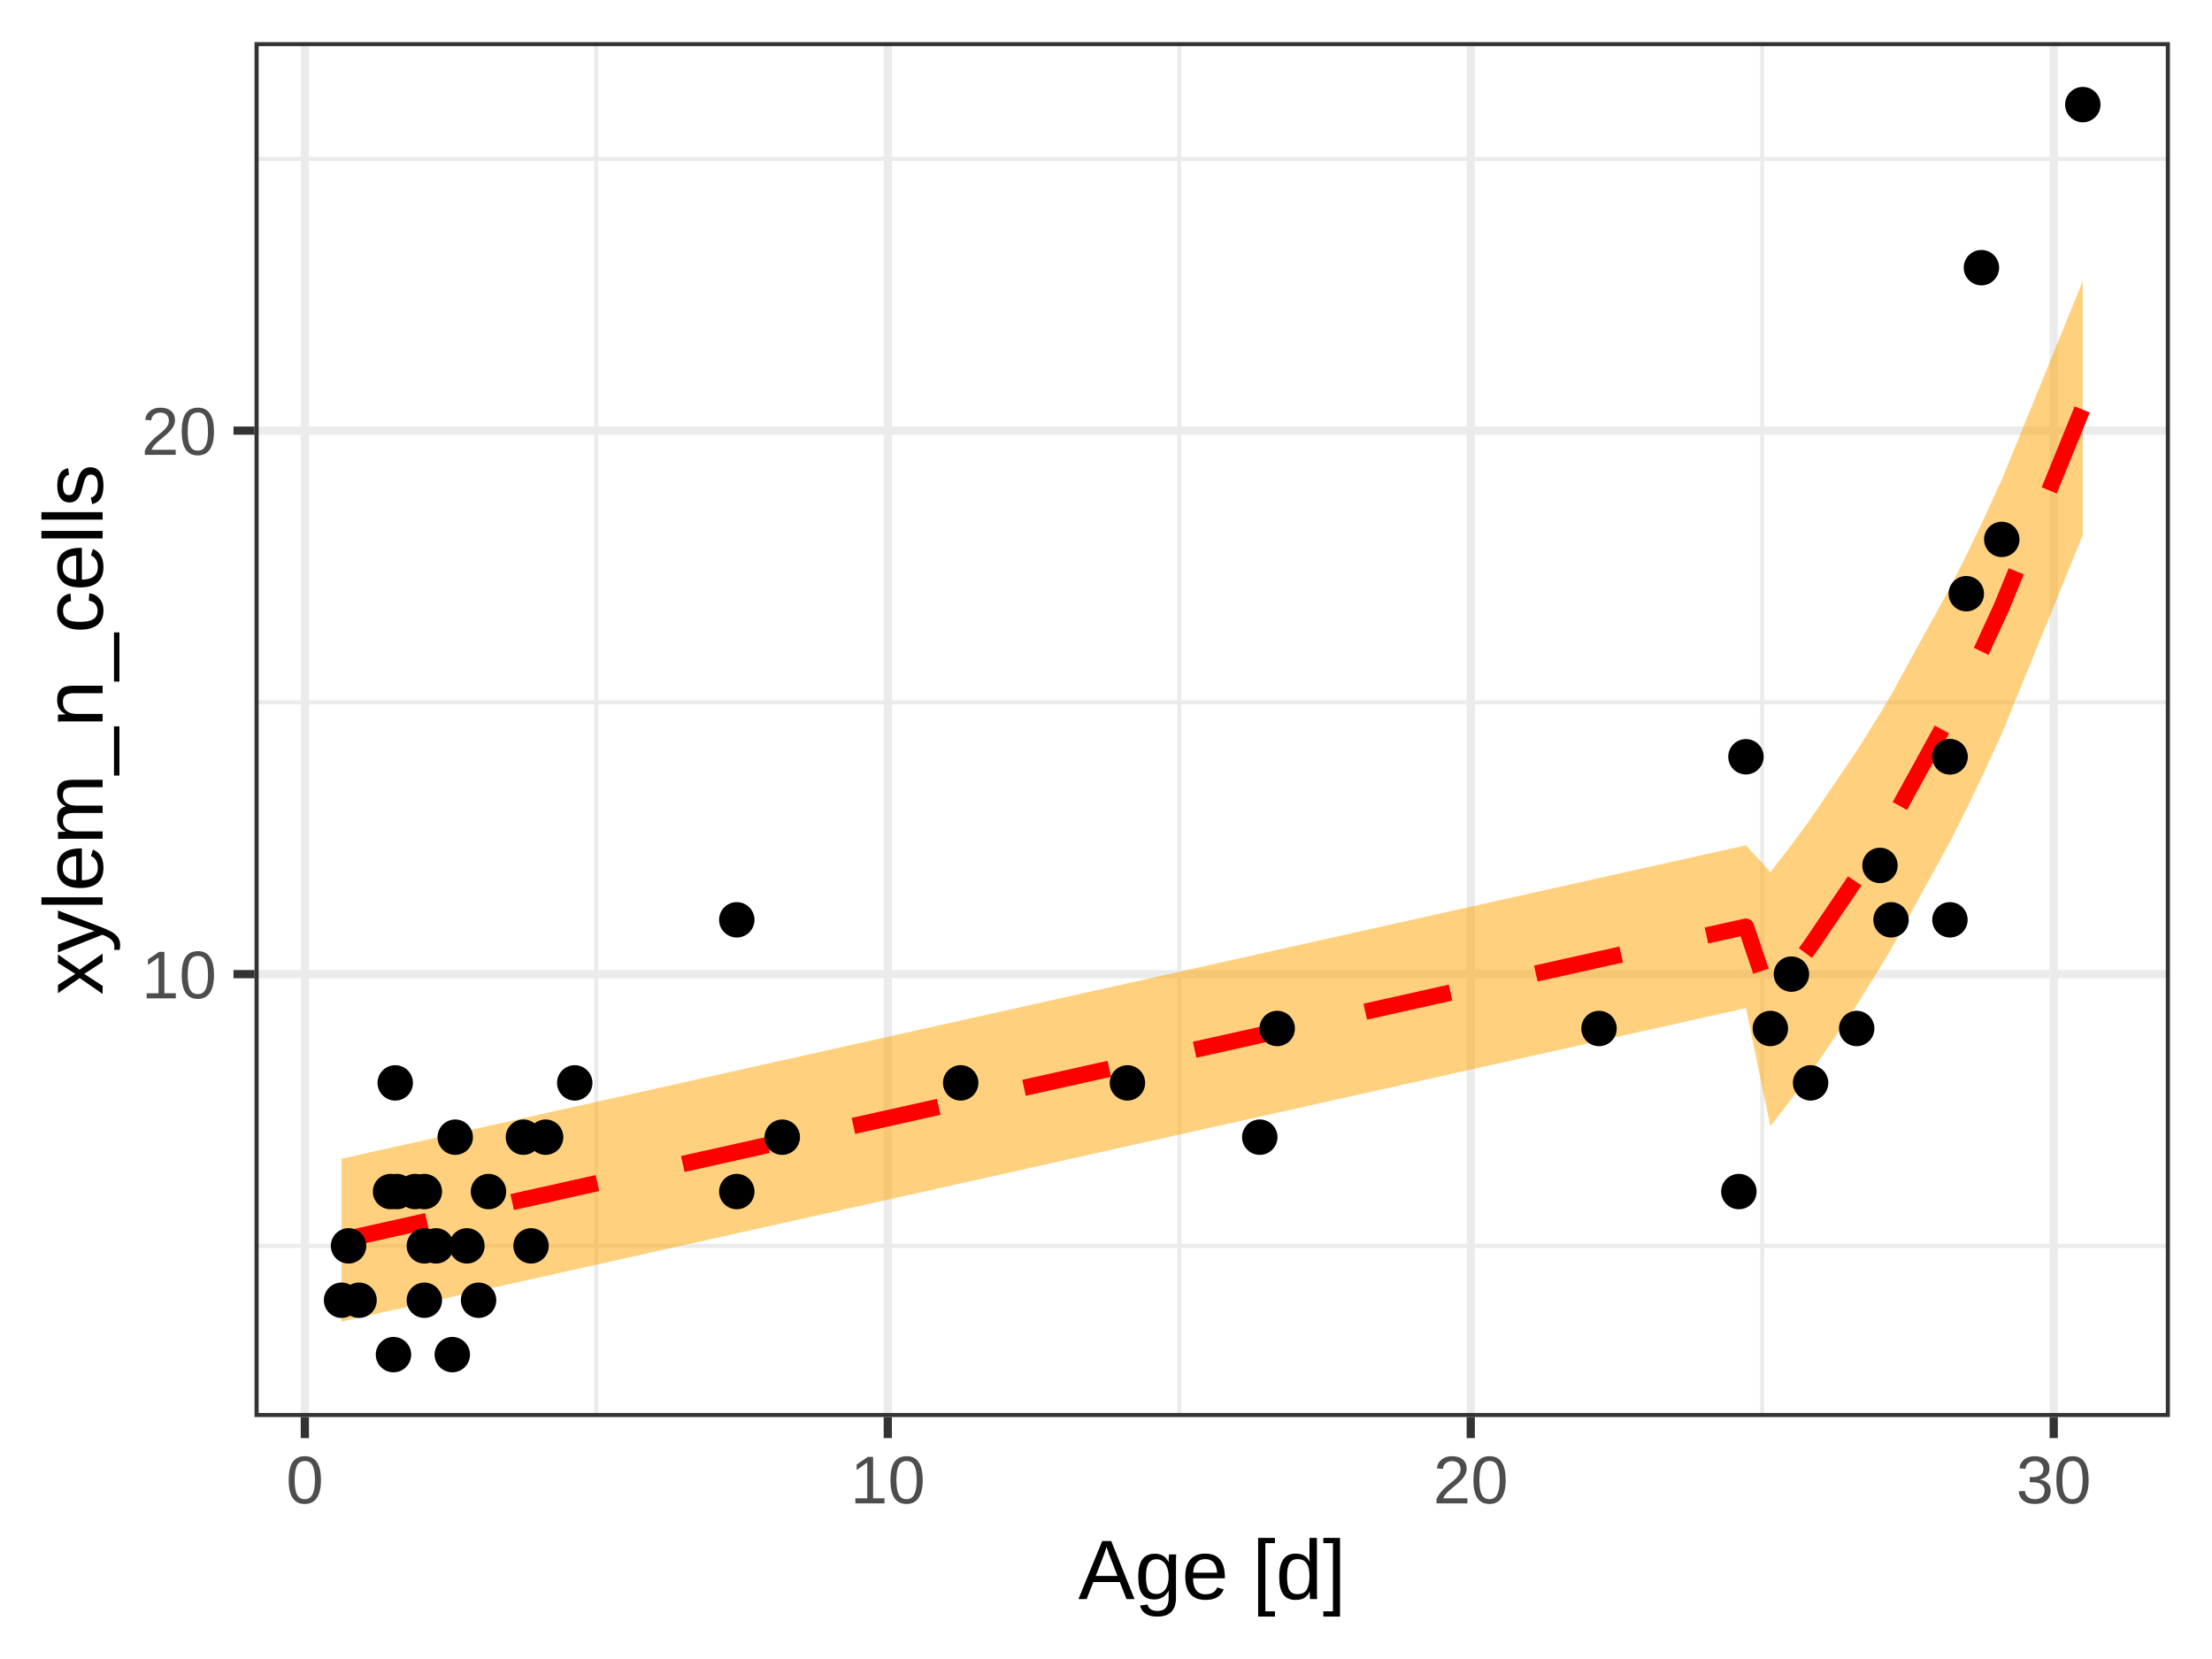
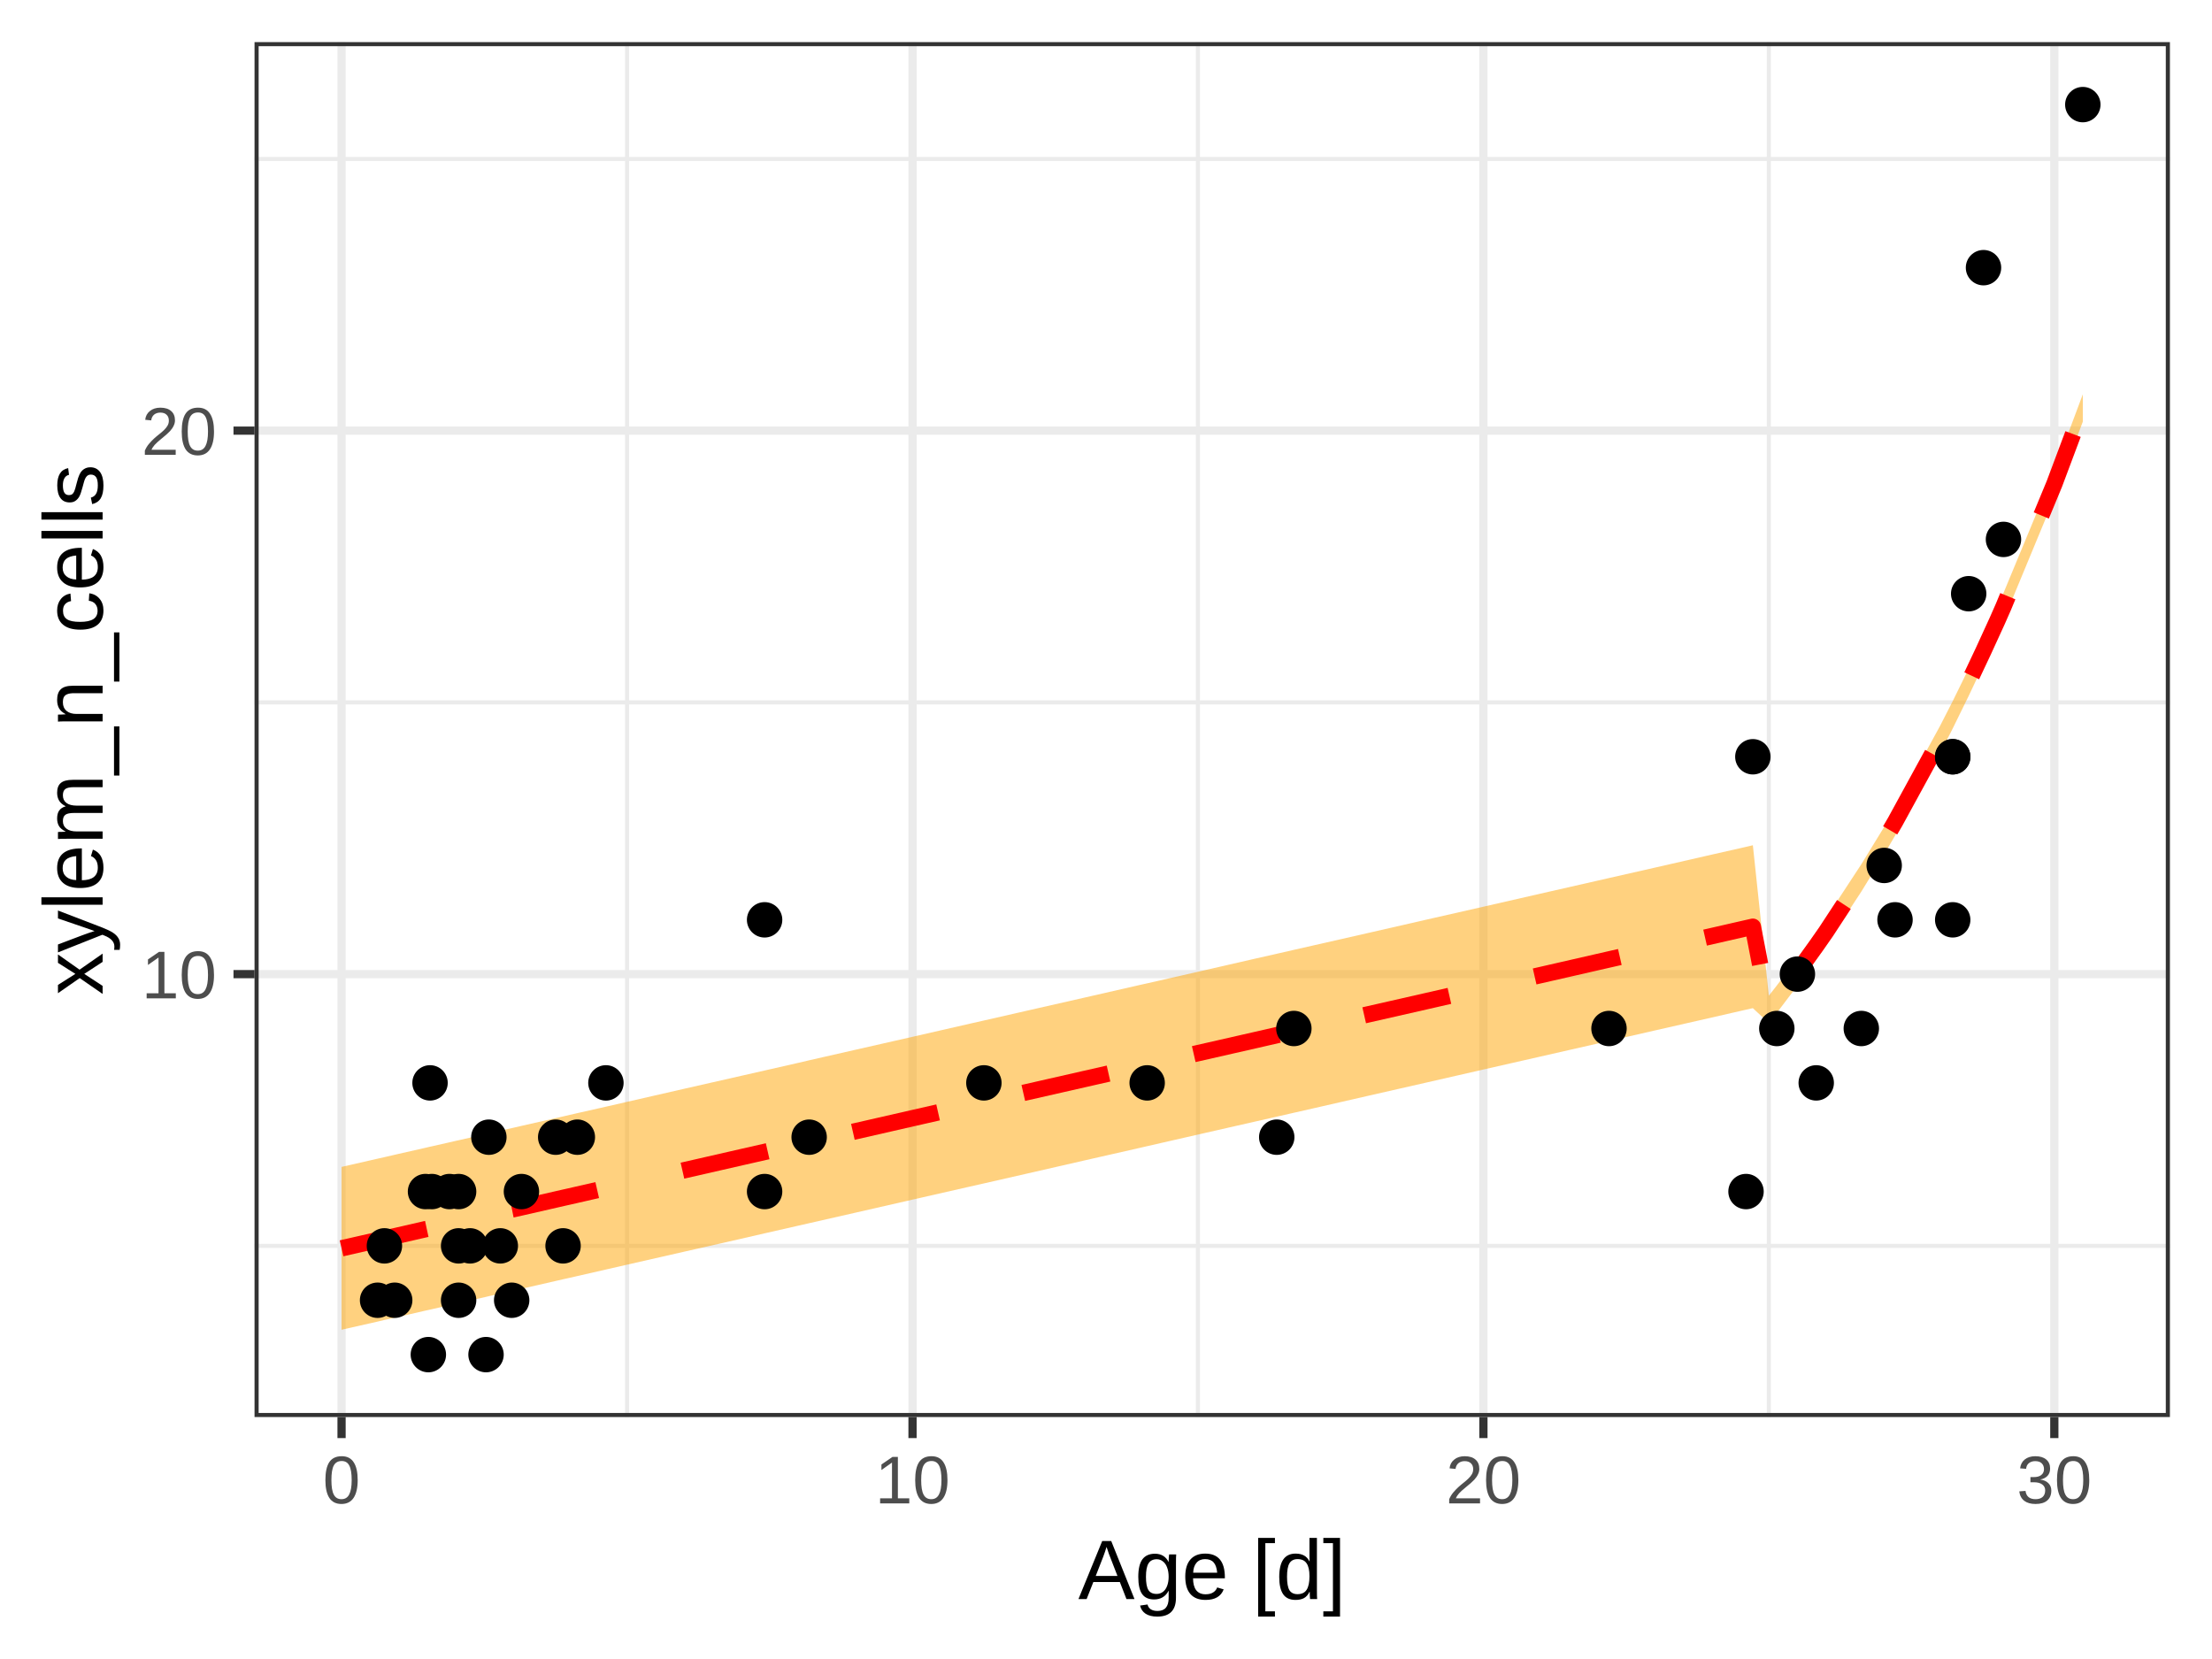
<svg xmlns="http://www.w3.org/2000/svg" class="svglite" width="288.00pt" height="216.00pt" viewBox="0 0 288.00 216.00">
  <defs>
    <style type="text/css">
    .svglite line, .svglite polyline, .svglite polygon, .svglite path, .svglite rect, .svglite circle {
      fill: none;
      stroke: #000000;
      stroke-linecap: round;
      stroke-linejoin: round;
      stroke-miterlimit: 10.00;
    }
    .svglite text {
      white-space: pre;
    }
  </style>
  </defs>
  <rect width="100%" height="100%" style="stroke: none; fill: #FFFFFF;" />
  <defs>
    <clipPath id="cpMC4wMHwyODguMDB8MC4wMHwyMTYuMDA=">
      <rect x="0.00" y="0.00" width="288.00" height="216.00" />
    </clipPath>
  </defs>
  <g clip-path="url(#cpMC4wMHwyODguMDB8MC4wMHwyMTYuMDA=)">
-     <rect x="0" y="0.00" width="288.00" height="216.00" style="stroke-width: 1.07; stroke: #FFFFFF; fill: #FFFFFF;" />
+     <rect x="0.00" y="0.00" width="288.00" height="216.00" style="stroke-width: 1.07; stroke: #FFFFFF; fill: #FFFFFF;" />
  </g>
  <defs>
    <clipPath id="cpMzMuMTR8MjgyLjUyfDUuNDh8MTg0LjUw">
      <rect x="33.14" y="5.48" width="249.38" height="179.02" />
    </clipPath>
  </defs>
  <g clip-path="url(#cpMzMuMTR8MjgyLjUyfDUuNDh8MTg0LjUw)">
    <rect x="33.14" y="5.48" width="249.38" height="179.02" style="stroke-width: 1.07; stroke: none; fill: #FFFFFF;" />
    <polyline points="33.14,162.21 282.52,162.21 " style="stroke-width: 0.53; stroke: #EBEBEB; stroke-linecap: butt;" />
    <polyline points="33.14,91.45 282.52,91.45 " style="stroke-width: 0.53; stroke: #EBEBEB; stroke-linecap: butt;" />
    <polyline points="33.14,20.69 282.52,20.69 " style="stroke-width: 0.53; stroke: #EBEBEB; stroke-linecap: butt;" />
-     <polyline points="77.64,184.50 77.64,5.48 " style="stroke-width: 0.53; stroke: #EBEBEB; stroke-linecap: butt;" />
-     <polyline points="153.54,184.50 153.54,5.48 " style="stroke-width: 0.53; stroke: #EBEBEB; stroke-linecap: butt;" />
-     <polyline points="229.44,184.50 229.44,5.48 " style="stroke-width: 0.53; stroke: #EBEBEB; stroke-linecap: butt;" />
+     <polyline points="81.64,184.50 81.64,5.48 " style="stroke-width: 0.53; stroke: #EBEBEB; stroke-linecap: butt;" />
+     <polyline points="155.97,184.50 155.97,5.48 " style="stroke-width: 0.53; stroke: #EBEBEB; stroke-linecap: butt;" />
+     <polyline points="230.30,184.50 230.30,5.48 " style="stroke-width: 0.53; stroke: #EBEBEB; stroke-linecap: butt;" />
    <polyline points="33.14,126.83 282.52,126.83 " style="stroke-width: 1.07; stroke: #EBEBEB; stroke-linecap: butt;" />
    <polyline points="33.14,56.07 282.52,56.07 " style="stroke-width: 1.07; stroke: #EBEBEB; stroke-linecap: butt;" />
-     <polyline points="39.69,184.50 39.69,5.48 " style="stroke-width: 1.07; stroke: #EBEBEB; stroke-linecap: butt;" />
-     <polyline points="115.59,184.50 115.59,5.48 " style="stroke-width: 1.07; stroke: #EBEBEB; stroke-linecap: butt;" />
-     <polyline points="191.49,184.50 191.49,5.48 " style="stroke-width: 1.07; stroke: #EBEBEB; stroke-linecap: butt;" />
-     <polyline points="267.39,184.50 267.39,5.48 " style="stroke-width: 1.07; stroke: #EBEBEB; stroke-linecap: butt;" />
-     <polygon points="44.47,150.86 45.38,150.66 46.75,150.35 50.85,149.44 51.23,149.35 51.46,149.30 51.68,149.25 54.04,148.73 55.25,148.46 55.25,148.46 55.25,148.46 56.77,148.12 58.89,147.64 59.27,147.56 60.79,147.22 62.31,146.88 63.60,146.59 68.15,145.58 69.14,145.36 71.04,144.93 74.83,144.09 95.93,139.38 95.93,139.38 101.85,138.05 125.08,132.87 146.79,128.03 164.02,124.18 166.29,123.67 208.19,114.32 226.40,110.26 227.32,110.05 230.50,113.55 233.24,110.01 235.74,106.60 241.74,97.77 244.77,92.90 246.21,90.49 253.88,76.53 253.88,76.53 253.88,76.53 256.01,72.29 257.98,68.20 260.63,62.45 271.18,36.58 271.18,69.67 260.63,95.54 257.98,101.29 256.01,105.38 253.88,109.61 253.88,109.61 253.88,109.61 246.21,123.58 244.77,125.99 241.74,130.85 235.74,139.69 233.24,143.10 230.50,146.64 227.32,131.26 226.40,131.46 208.19,135.53 166.29,144.88 164.02,145.39 146.79,149.23 125.08,154.08 101.85,159.26 95.93,160.58 95.93,160.58 74.83,165.29 71.04,166.14 69.14,166.56 68.15,166.78 63.60,167.80 62.31,168.09 60.79,168.42 59.27,168.76 58.89,168.85 56.77,169.32 55.25,169.66 55.25,169.66 55.25,169.66 54.04,169.93 51.68,170.46 51.46,170.51 51.23,170.56 50.85,170.64 46.75,171.56 45.38,171.86 44.47,172.07 " style="stroke-width: 0.00; stroke: none; stroke-linecap: butt; fill: #FFA500; fill-opacity: 0.50;" />
-     <polyline points="44.47,150.86 45.38,150.66 46.75,150.35 50.85,149.44 51.23,149.35 51.46,149.30 51.68,149.25 54.04,148.73 55.25,148.46 55.25,148.46 55.25,148.46 56.77,148.12 58.89,147.64 59.27,147.56 60.79,147.22 62.31,146.88 63.60,146.59 68.15,145.58 69.14,145.36 71.04,144.93 74.83,144.09 95.93,139.38 95.93,139.38 101.85,138.05 125.08,132.87 146.79,128.03 164.02,124.18 166.29,123.67 208.19,114.32 226.40,110.26 227.32,110.05 230.50,113.55 233.24,110.01 235.74,106.60 241.74,97.77 244.77,92.90 246.21,90.49 253.88,76.53 253.88,76.53 253.88,76.53 256.01,72.29 257.98,68.20 260.63,62.45 271.18,36.58 " style="stroke-width: 1.07; stroke: none; stroke-linecap: butt;" />
-     <polyline points="271.18,69.67 260.63,95.54 257.98,101.29 256.01,105.38 253.88,109.61 253.88,109.61 253.88,109.61 246.21,123.58 244.77,125.99 241.74,130.85 235.74,139.69 233.24,143.10 230.50,146.64 227.32,131.26 226.40,131.46 208.19,135.53 166.29,144.88 164.02,145.39 146.79,149.23 125.08,154.08 101.85,159.26 95.93,160.58 95.93,160.58 74.83,165.29 71.04,166.14 69.14,166.56 68.15,166.78 63.60,167.80 62.31,168.09 60.79,168.42 59.27,168.76 58.89,168.85 56.77,169.32 55.25,169.66 55.25,169.66 55.25,169.66 54.04,169.93 51.68,170.46 51.46,170.51 51.23,170.56 50.85,170.64 46.75,171.56 45.38,171.86 44.47,172.07 " style="stroke-width: 1.07; stroke: none; stroke-linecap: butt;" />
-     <polyline points="44.47,161.46 45.38,161.26 46.75,160.96 50.85,160.04 51.23,159.96 51.46,159.91 51.68,159.86 54.04,159.33 55.25,159.06 55.25,159.06 55.25,159.06 56.77,158.72 58.89,158.25 59.27,158.16 60.79,157.82 62.31,157.48 63.60,157.20 68.15,156.18 69.14,155.96 71.04,155.54 74.83,154.69 95.93,149.98 95.93,149.98 101.85,148.66 125.08,143.47 146.79,138.63 164.02,134.78 166.29,134.28 208.19,124.92 226.40,120.86 227.32,120.66 230.50,130.09 233.24,126.55 235.74,123.15 241.74,114.31 244.77,109.44 246.21,107.03 253.88,93.07 253.88,93.07 253.88,93.07 256.01,88.83 257.98,84.74 260.63,78.99 271.18,53.12 " style="stroke-width: 2.13; stroke: #FF0000; stroke-dasharray: 11.38,11.38; stroke-linecap: butt;" />
-     <circle cx="55.25" cy="155.14" r="1.95" style="stroke-width: 0.71; fill: #000000;" />
-     <circle cx="55.25" cy="162.21" r="1.95" style="stroke-width: 0.71; fill: #000000;" />
-     <circle cx="55.25" cy="169.29" r="1.95" style="stroke-width: 0.71; fill: #000000;" />
-     <circle cx="44.47" cy="169.29" r="1.95" style="stroke-width: 0.71; fill: #000000;" />
-     <circle cx="54.04" cy="155.14" r="1.95" style="stroke-width: 0.71; fill: #000000;" />
-     <circle cx="63.60" cy="155.14" r="1.95" style="stroke-width: 0.71; fill: #000000;" />
-     <circle cx="101.85" cy="148.06" r="1.95" style="stroke-width: 0.71; fill: #000000;" />
-     <circle cx="164.02" cy="148.06" r="1.95" style="stroke-width: 0.71; fill: #000000;" />
-     <circle cx="62.31" cy="169.29" r="1.95" style="stroke-width: 0.71; fill: #000000;" />
-     <circle cx="146.79" cy="140.99" r="1.95" style="stroke-width: 0.71; fill: #000000;" />
-     <circle cx="235.74" cy="140.99" r="1.95" style="stroke-width: 0.71; fill: #000000;" />
-     <circle cx="253.88" cy="98.53" r="1.95" style="stroke-width: 0.71; fill: #000000;" />
-     <circle cx="253.88" cy="119.76" r="1.95" style="stroke-width: 0.71; fill: #000000;" />
-     <circle cx="253.88" cy="98.53" r="1.95" style="stroke-width: 0.71; fill: #000000;" />
-     <circle cx="51.68" cy="155.14" r="1.95" style="stroke-width: 0.71; fill: #000000;" />
-     <circle cx="46.75" cy="169.29" r="1.95" style="stroke-width: 0.71; fill: #000000;" />
-     <circle cx="60.79" cy="162.21" r="1.95" style="stroke-width: 0.71; fill: #000000;" />
-     <circle cx="74.83" cy="140.99" r="1.95" style="stroke-width: 0.71; fill: #000000;" />
-     <circle cx="95.93" cy="119.76" r="1.95" style="stroke-width: 0.71; fill: #000000;" />
-     <circle cx="95.93" cy="155.14" r="1.95" style="stroke-width: 0.71; fill: #000000;" />
-     <circle cx="166.29" cy="133.91" r="1.95" style="stroke-width: 0.71; fill: #000000;" />
-     <circle cx="45.38" cy="162.21" r="1.95" style="stroke-width: 0.71; fill: #000000;" />
-     <circle cx="56.77" cy="162.21" r="1.95" style="stroke-width: 0.71; fill: #000000;" />
-     <circle cx="68.15" cy="148.06" r="1.95" style="stroke-width: 0.71; fill: #000000;" />
-     <circle cx="125.08" cy="140.99" r="1.95" style="stroke-width: 0.71; fill: #000000;" />
-     <circle cx="233.24" cy="126.83" r="1.95" style="stroke-width: 0.71; fill: #000000;" />
-     <circle cx="256.01" cy="77.30" r="1.95" style="stroke-width: 0.71; fill: #000000;" />
+     <polyline points="44.47,184.50 44.47,5.48 " style="stroke-width: 1.07; stroke: #EBEBEB; stroke-linecap: butt;" />
+     <polyline points="118.81,184.50 118.81,5.48 " style="stroke-width: 1.07; stroke: #EBEBEB; stroke-linecap: butt;" />
+     <polyline points="193.14,184.50 193.14,5.48 " style="stroke-width: 1.07; stroke: #EBEBEB; stroke-linecap: butt;" />
+     <polyline points="267.47,184.50 267.47,5.48 " style="stroke-width: 1.07; stroke: #EBEBEB; stroke-linecap: butt;" />
+     <polygon points="44.47,151.93 49.16,150.86 50.05,150.66 51.39,150.35 51.91,150.23 55.40,149.44 55.77,149.35 55.99,149.30 56.22,149.25 58.52,148.73 59.34,148.54 59.71,148.46 59.71,148.46 59.71,148.46 61.20,148.12 63.28,147.64 63.65,147.56 65.14,147.22 66.62,146.88 66.77,146.85 67.89,146.59 72.35,145.58 73.31,145.36 74.21,145.15 75.17,144.93 78.89,144.09 81.64,143.46 89.07,141.76 96.51,140.07 99.55,139.38 99.55,139.38 103.94,138.38 105.35,138.05 111.37,136.68 118.81,134.99 126.24,133.29 128.10,132.87 133.67,131.60 141.10,129.91 148.54,128.21 149.36,128.03 155.97,126.52 163.40,124.82 166.23,124.18 168.46,123.67 170.84,123.13 178.27,121.44 185.70,119.74 193.14,118.05 200.57,116.35 208.00,114.66 209.49,114.32 215.44,112.97 222.87,111.27 227.33,110.26 228.22,110.05 230.30,129.64 231.34,128.31 234.02,124.77 236.47,121.36 237.74,119.55 242.34,112.53 245.17,107.91 245.32,107.66 246.73,105.25 252.60,94.50 254.24,91.29 254.24,91.29 254.24,91.29 256.32,87.05 258.25,82.96 260.04,79.05 260.85,77.21 267.47,61.24 271.18,51.34 271.18,54.90 267.47,64.80 260.85,80.78 260.04,82.61 258.25,86.52 256.32,90.61 254.24,94.85 254.24,94.85 254.24,94.85 252.60,98.07 246.73,108.81 245.32,111.22 245.17,111.47 242.34,116.09 237.74,123.11 236.47,124.93 234.02,128.33 231.34,131.87 230.30,133.20 228.22,131.26 227.33,131.46 222.87,132.48 215.44,134.17 209.49,135.53 208.00,135.87 200.57,137.56 193.14,139.25 185.70,140.95 178.27,142.64 170.84,144.34 168.46,144.88 166.23,145.39 163.40,146.03 155.97,147.72 149.36,149.23 148.54,149.42 141.10,151.11 133.67,152.81 128.10,154.08 126.24,154.50 118.81,156.19 111.37,157.89 105.35,159.26 103.94,159.58 99.55,160.58 99.55,160.58 96.51,161.28 89.07,162.97 81.64,164.66 78.89,165.29 75.17,166.14 74.21,166.36 73.31,166.56 72.35,166.78 67.89,167.80 66.77,168.05 66.62,168.09 65.14,168.42 63.65,168.76 63.28,168.85 61.20,169.32 59.71,169.66 59.71,169.66 59.71,169.66 59.34,169.75 58.52,169.93 56.22,170.46 55.99,170.51 55.77,170.56 55.40,170.64 51.91,171.44 51.39,171.56 50.05,171.86 49.16,172.07 44.47,173.13 " style="stroke-width: 0.00; stroke: none; stroke-linecap: butt; fill: #FFA500; fill-opacity: 0.50;" />
+     <polyline points="44.47,151.93 49.16,150.86 50.05,150.66 51.39,150.35 51.91,150.23 55.40,149.44 55.77,149.35 55.99,149.30 56.22,149.25 58.52,148.73 59.34,148.54 59.71,148.46 59.71,148.46 59.71,148.46 61.20,148.12 63.28,147.64 63.65,147.56 65.14,147.22 66.62,146.88 66.77,146.85 67.89,146.59 72.35,145.58 73.31,145.36 74.21,145.15 75.17,144.93 78.89,144.09 81.64,143.46 89.07,141.76 96.51,140.07 99.55,139.38 99.55,139.38 103.94,138.38 105.35,138.05 111.37,136.68 118.81,134.99 126.24,133.29 128.10,132.87 133.67,131.60 141.10,129.91 148.54,128.21 149.36,128.03 155.97,126.52 163.40,124.82 166.23,124.18 168.46,123.67 170.84,123.13 178.27,121.44 185.70,119.74 193.14,118.05 200.57,116.35 208.00,114.66 209.49,114.32 215.44,112.97 222.87,111.27 227.33,110.26 228.22,110.05 230.30,129.64 231.34,128.31 234.02,124.77 236.47,121.36 237.74,119.55 242.34,112.53 245.17,107.91 245.32,107.66 246.73,105.25 252.60,94.50 254.24,91.29 254.24,91.29 254.24,91.29 256.32,87.05 258.25,82.96 260.04,79.05 260.85,77.21 267.47,61.24 271.18,51.34 " style="stroke-width: 1.07; stroke: none; stroke-linecap: butt;" />
+     <polyline points="271.18,54.90 267.47,64.80 260.85,80.78 260.04,82.61 258.25,86.52 256.32,90.61 254.24,94.85 254.24,94.85 254.24,94.85 252.60,98.07 246.73,108.81 245.32,111.22 245.17,111.47 242.34,116.09 237.74,123.11 236.47,124.93 234.02,128.33 231.34,131.87 230.30,133.20 228.22,131.26 227.33,131.46 222.87,132.48 215.44,134.17 209.49,135.53 208.00,135.87 200.57,137.56 193.14,139.25 185.70,140.95 178.27,142.64 170.84,144.34 168.46,144.88 166.23,145.39 163.40,146.03 155.97,147.72 149.36,149.23 148.54,149.42 141.10,151.11 133.67,152.81 128.10,154.08 126.24,154.50 118.81,156.19 111.37,157.89 105.35,159.26 103.94,159.58 99.55,160.58 99.55,160.58 96.51,161.28 89.07,162.97 81.64,164.66 78.89,165.29 75.17,166.14 74.21,166.36 73.31,166.56 72.35,166.78 67.89,167.80 66.77,168.05 66.62,168.09 65.14,168.42 63.65,168.76 63.28,168.85 61.20,169.32 59.71,169.66 59.71,169.66 59.71,169.66 59.34,169.75 58.52,169.93 56.22,170.46 55.99,170.51 55.77,170.56 55.40,170.64 51.91,171.44 51.39,171.56 50.05,171.86 49.16,172.07 44.47,173.13 " style="stroke-width: 1.07; stroke: none; stroke-linecap: butt;" />
+     <polyline points="44.47,162.53 49.16,161.46 50.05,161.26 51.39,160.96 51.91,160.84 55.40,160.04 55.77,159.96 55.99,159.91 56.22,159.86 58.52,159.33 59.34,159.14 59.71,159.06 59.71,159.06 59.71,159.06 61.20,158.72 63.28,158.25 63.65,158.16 65.14,157.82 66.62,157.48 66.77,157.45 67.89,157.20 72.35,156.18 73.31,155.96 74.21,155.76 75.17,155.54 78.89,154.69 81.64,154.06 89.07,152.37 96.51,150.67 99.55,149.98 99.55,149.98 103.94,148.98 105.35,148.66 111.37,147.29 118.81,145.59 126.24,143.90 128.10,143.47 133.67,142.20 141.10,140.51 148.54,138.82 149.36,138.63 155.97,137.12 163.40,135.43 166.23,134.78 168.46,134.28 170.84,133.73 178.27,132.04 185.70,130.35 193.14,128.65 200.57,126.96 208.00,125.26 209.49,124.92 215.44,123.57 222.87,121.88 227.33,120.86 228.22,120.66 230.30,131.42 231.34,130.09 234.02,126.55 236.47,123.15 237.74,121.33 242.34,114.31 245.17,109.69 245.32,109.44 246.73,107.03 252.60,96.29 254.24,93.07 254.24,93.07 254.24,93.07 256.32,88.83 258.25,84.74 260.04,80.83 260.85,78.99 267.47,63.02 271.18,53.12 " style="stroke-width: 2.13; stroke: #FF0000; stroke-dasharray: 11.38,11.38; stroke-linecap: butt;" />
+     <circle cx="59.71" cy="155.14" r="1.95" style="stroke-width: 0.71; fill: #000000;" />
+     <circle cx="59.71" cy="162.21" r="1.95" style="stroke-width: 0.71; fill: #000000;" />
+     <circle cx="59.71" cy="169.29" r="1.95" style="stroke-width: 0.71; fill: #000000;" />
+     <circle cx="49.16" cy="169.29" r="1.95" style="stroke-width: 0.71; fill: #000000;" />
+     <circle cx="58.52" cy="155.14" r="1.95" style="stroke-width: 0.71; fill: #000000;" />
+     <circle cx="67.89" cy="155.14" r="1.95" style="stroke-width: 0.71; fill: #000000;" />
+     <circle cx="105.35" cy="148.06" r="1.95" style="stroke-width: 0.71; fill: #000000;" />
+     <circle cx="166.23" cy="148.06" r="1.95" style="stroke-width: 0.71; fill: #000000;" />
+     <circle cx="66.62" cy="169.29" r="1.95" style="stroke-width: 0.71; fill: #000000;" />
+     <circle cx="149.36" cy="140.99" r="1.95" style="stroke-width: 0.71; fill: #000000;" />
+     <circle cx="236.47" cy="140.99" r="1.95" style="stroke-width: 0.71; fill: #000000;" />
+     <circle cx="254.24" cy="98.53" r="1.95" style="stroke-width: 0.71; fill: #000000;" />
+     <circle cx="254.24" cy="119.76" r="1.95" style="stroke-width: 0.71; fill: #000000;" />
+     <circle cx="254.24" cy="98.53" r="1.95" style="stroke-width: 0.71; fill: #000000;" />
+     <circle cx="56.22" cy="155.14" r="1.95" style="stroke-width: 0.71; fill: #000000;" />
+     <circle cx="51.39" cy="169.29" r="1.95" style="stroke-width: 0.71; fill: #000000;" />
+     <circle cx="65.14" cy="162.21" r="1.95" style="stroke-width: 0.71; fill: #000000;" />
+     <circle cx="78.89" cy="140.99" r="1.95" style="stroke-width: 0.71; fill: #000000;" />
+     <circle cx="99.55" cy="119.76" r="1.95" style="stroke-width: 0.71; fill: #000000;" />
+     <circle cx="99.55" cy="155.14" r="1.95" style="stroke-width: 0.71; fill: #000000;" />
+     <circle cx="168.46" cy="133.91" r="1.95" style="stroke-width: 0.71; fill: #000000;" />
+     <circle cx="50.05" cy="162.21" r="1.95" style="stroke-width: 0.71; fill: #000000;" />
+     <circle cx="61.20" cy="162.21" r="1.95" style="stroke-width: 0.71; fill: #000000;" />
+     <circle cx="72.35" cy="148.06" r="1.95" style="stroke-width: 0.71; fill: #000000;" />
+     <circle cx="128.10" cy="140.99" r="1.95" style="stroke-width: 0.71; fill: #000000;" />
+     <circle cx="234.02" cy="126.83" r="1.95" style="stroke-width: 0.71; fill: #000000;" />
+     <circle cx="256.32" cy="77.30" r="1.95" style="stroke-width: 0.71; fill: #000000;" />
    <circle cx="271.18" cy="13.62" r="1.95" style="stroke-width: 0.71; fill: #000000;" />
-     <circle cx="51.23" cy="176.37" r="1.95" style="stroke-width: 0.71; fill: #000000;" />
-     <circle cx="58.89" cy="176.37" r="1.95" style="stroke-width: 0.71; fill: #000000;" />
-     <circle cx="69.14" cy="162.21" r="1.95" style="stroke-width: 0.71; fill: #000000;" />
-     <circle cx="226.40" cy="155.14" r="1.95" style="stroke-width: 0.71; fill: #000000;" />
-     <circle cx="241.74" cy="133.91" r="1.95" style="stroke-width: 0.71; fill: #000000;" />
-     <circle cx="50.85" cy="155.14" r="1.95" style="stroke-width: 0.71; fill: #000000;" />
-     <circle cx="208.19" cy="133.91" r="1.95" style="stroke-width: 0.71; fill: #000000;" />
-     <circle cx="227.32" cy="98.53" r="1.95" style="stroke-width: 0.71; fill: #000000;" />
-     <circle cx="244.77" cy="112.68" r="1.95" style="stroke-width: 0.71; fill: #000000;" />
-     <circle cx="260.63" cy="70.23" r="1.95" style="stroke-width: 0.71; fill: #000000;" />
-     <circle cx="51.46" cy="140.99" r="1.95" style="stroke-width: 0.71; fill: #000000;" />
-     <circle cx="59.27" cy="148.06" r="1.95" style="stroke-width: 0.71; fill: #000000;" />
-     <circle cx="71.04" cy="148.06" r="1.95" style="stroke-width: 0.71; fill: #000000;" />
-     <circle cx="230.50" cy="133.91" r="1.95" style="stroke-width: 0.71; fill: #000000;" />
-     <circle cx="246.21" cy="119.76" r="1.95" style="stroke-width: 0.71; fill: #000000;" />
-     <circle cx="257.98" cy="34.85" r="1.95" style="stroke-width: 0.71; fill: #000000;" />
+     <circle cx="55.77" cy="176.37" r="1.95" style="stroke-width: 0.71; fill: #000000;" />
+     <circle cx="63.28" cy="176.37" r="1.95" style="stroke-width: 0.71; fill: #000000;" />
+     <circle cx="73.31" cy="162.21" r="1.95" style="stroke-width: 0.71; fill: #000000;" />
+     <circle cx="227.33" cy="155.14" r="1.95" style="stroke-width: 0.71; fill: #000000;" />
+     <circle cx="242.34" cy="133.91" r="1.95" style="stroke-width: 0.71; fill: #000000;" />
+     <circle cx="55.40" cy="155.14" r="1.95" style="stroke-width: 0.71; fill: #000000;" />
+     <circle cx="209.49" cy="133.91" r="1.95" style="stroke-width: 0.71; fill: #000000;" />
+     <circle cx="228.22" cy="98.53" r="1.95" style="stroke-width: 0.71; fill: #000000;" />
+     <circle cx="245.32" cy="112.68" r="1.95" style="stroke-width: 0.71; fill: #000000;" />
+     <circle cx="260.85" cy="70.23" r="1.95" style="stroke-width: 0.71; fill: #000000;" />
+     <circle cx="55.99" cy="140.99" r="1.95" style="stroke-width: 0.71; fill: #000000;" />
+     <circle cx="63.65" cy="148.06" r="1.95" style="stroke-width: 0.71; fill: #000000;" />
+     <circle cx="75.17" cy="148.06" r="1.95" style="stroke-width: 0.71; fill: #000000;" />
+     <circle cx="231.34" cy="133.91" r="1.95" style="stroke-width: 0.71; fill: #000000;" />
+     <circle cx="246.73" cy="119.76" r="1.95" style="stroke-width: 0.71; fill: #000000;" />
+     <circle cx="258.25" cy="34.85" r="1.95" style="stroke-width: 0.71; fill: #000000;" />
    <rect x="33.14" y="5.48" width="249.38" height="179.02" style="stroke-width: 1.07; stroke: #333333;" />
  </g>
  <g clip-path="url(#cpMC4wMHwyODguMDB8MC4wMHwyMTYuMDA=)">
    <text x="28.21" y="129.98" text-anchor="end" style="font-size: 8.80px;fill: #4D4D4D; font-family: &quot;Arial&quot;;" textLength="9.79px" lengthAdjust="spacingAndGlyphs">10</text>
    <text x="28.21" y="59.22" text-anchor="end" style="font-size: 8.80px;fill: #4D4D4D; font-family: &quot;Arial&quot;;" textLength="9.79px" lengthAdjust="spacingAndGlyphs">20</text>
    <polyline points="30.40,126.83 33.14,126.83 " style="stroke-width: 1.07; stroke: #333333; stroke-linecap: butt;" />
    <polyline points="30.40,56.07 33.14,56.07 " style="stroke-width: 1.07; stroke: #333333; stroke-linecap: butt;" />
-     <polyline points="39.69,187.24 39.69,184.50 " style="stroke-width: 1.07; stroke: #333333; stroke-linecap: butt;" />
-     <polyline points="115.59,187.24 115.59,184.50 " style="stroke-width: 1.07; stroke: #333333; stroke-linecap: butt;" />
-     <polyline points="191.49,187.24 191.49,184.50 " style="stroke-width: 1.07; stroke: #333333; stroke-linecap: butt;" />
-     <polyline points="267.39,187.24 267.39,184.50 " style="stroke-width: 1.07; stroke: #333333; stroke-linecap: butt;" />
-     <text x="39.69" y="195.74" text-anchor="middle" style="font-size: 8.80px;fill: #4D4D4D; font-family: &quot;Arial&quot;;" textLength="4.90px" lengthAdjust="spacingAndGlyphs">0</text>
-     <text x="115.59" y="195.74" text-anchor="middle" style="font-size: 8.80px;fill: #4D4D4D; font-family: &quot;Arial&quot;;" textLength="9.79px" lengthAdjust="spacingAndGlyphs">10</text>
-     <text x="191.49" y="195.74" text-anchor="middle" style="font-size: 8.80px;fill: #4D4D4D; font-family: &quot;Arial&quot;;" textLength="9.79px" lengthAdjust="spacingAndGlyphs">20</text>
-     <text x="267.39" y="195.74" text-anchor="middle" style="font-size: 8.80px;fill: #4D4D4D; font-family: &quot;Arial&quot;;" textLength="9.79px" lengthAdjust="spacingAndGlyphs">30</text>
+     <polyline points="44.47,187.24 44.47,184.50 " style="stroke-width: 1.07; stroke: #333333; stroke-linecap: butt;" />
+     <polyline points="118.81,187.24 118.81,184.50 " style="stroke-width: 1.07; stroke: #333333; stroke-linecap: butt;" />
+     <polyline points="193.14,187.24 193.14,184.50 " style="stroke-width: 1.07; stroke: #333333; stroke-linecap: butt;" />
+     <polyline points="267.47,187.24 267.47,184.50 " style="stroke-width: 1.07; stroke: #333333; stroke-linecap: butt;" />
+     <text x="44.47" y="195.74" text-anchor="middle" style="font-size: 8.80px;fill: #4D4D4D; font-family: &quot;Arial&quot;;" textLength="4.90px" lengthAdjust="spacingAndGlyphs">0</text>
+     <text x="118.81" y="195.74" text-anchor="middle" style="font-size: 8.80px;fill: #4D4D4D; font-family: &quot;Arial&quot;;" textLength="9.79px" lengthAdjust="spacingAndGlyphs">10</text>
+     <text x="193.14" y="195.74" text-anchor="middle" style="font-size: 8.80px;fill: #4D4D4D; font-family: &quot;Arial&quot;;" textLength="9.79px" lengthAdjust="spacingAndGlyphs">20</text>
+     <text x="267.47" y="195.74" text-anchor="middle" style="font-size: 8.80px;fill: #4D4D4D; font-family: &quot;Arial&quot;;" textLength="9.79px" lengthAdjust="spacingAndGlyphs">30</text>
    <text x="157.83" y="208.20" text-anchor="middle" style="font-size: 11.00px; font-family: &quot;Arial&quot;;" textLength="34.88px" lengthAdjust="spacingAndGlyphs">Age [d]</text>
    <text transform="translate(13.36,94.99) rotate(-90)" text-anchor="middle" style="font-size: 11.00px; font-family: &quot;Arial&quot;;" textLength="69.09px" lengthAdjust="spacingAndGlyphs">xylem_n_cells</text>
  </g>
</svg>
